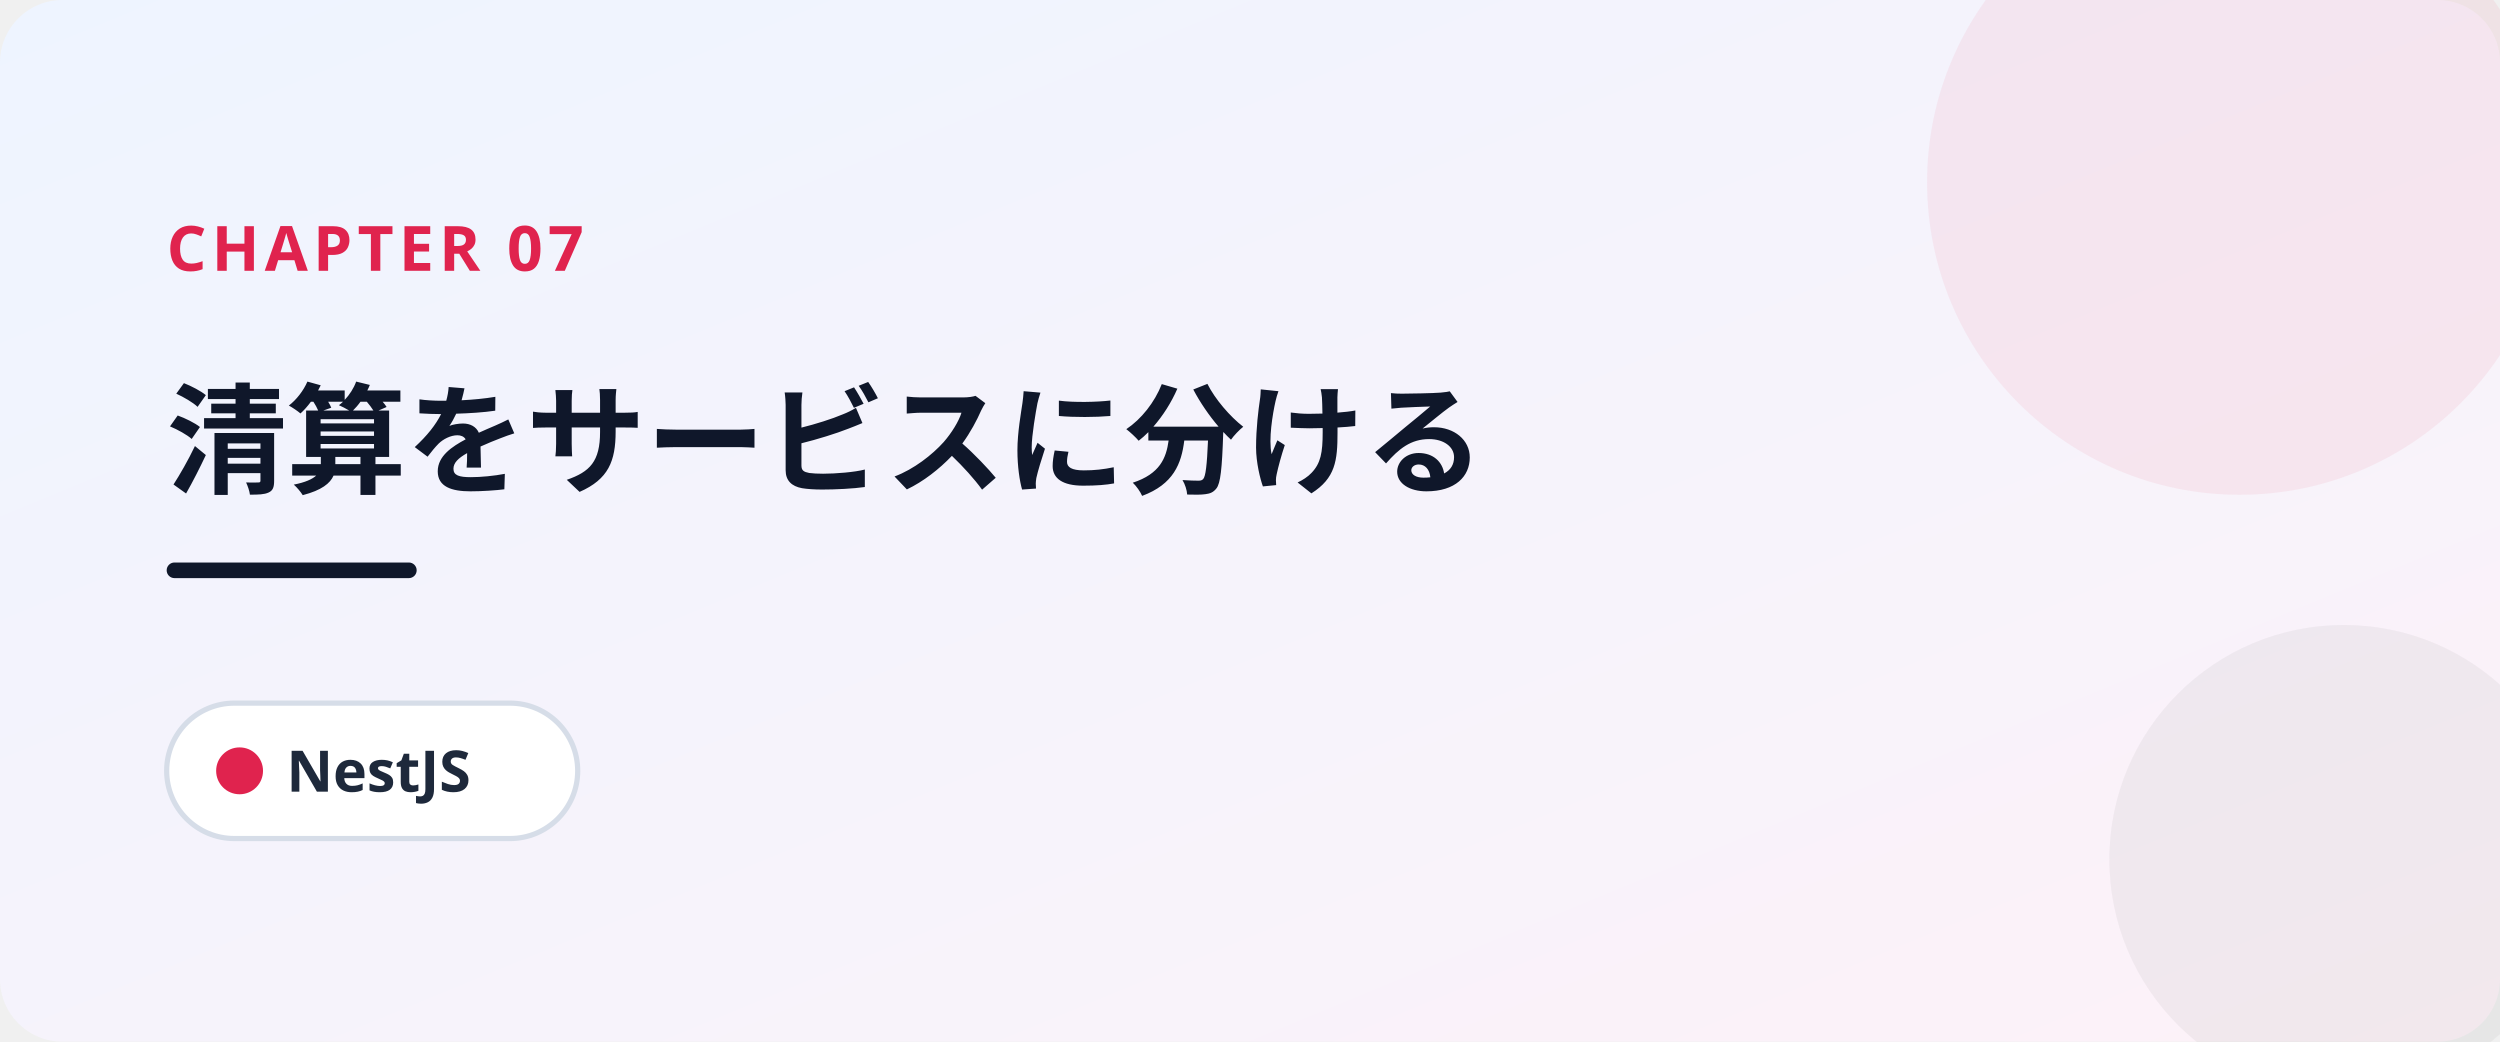
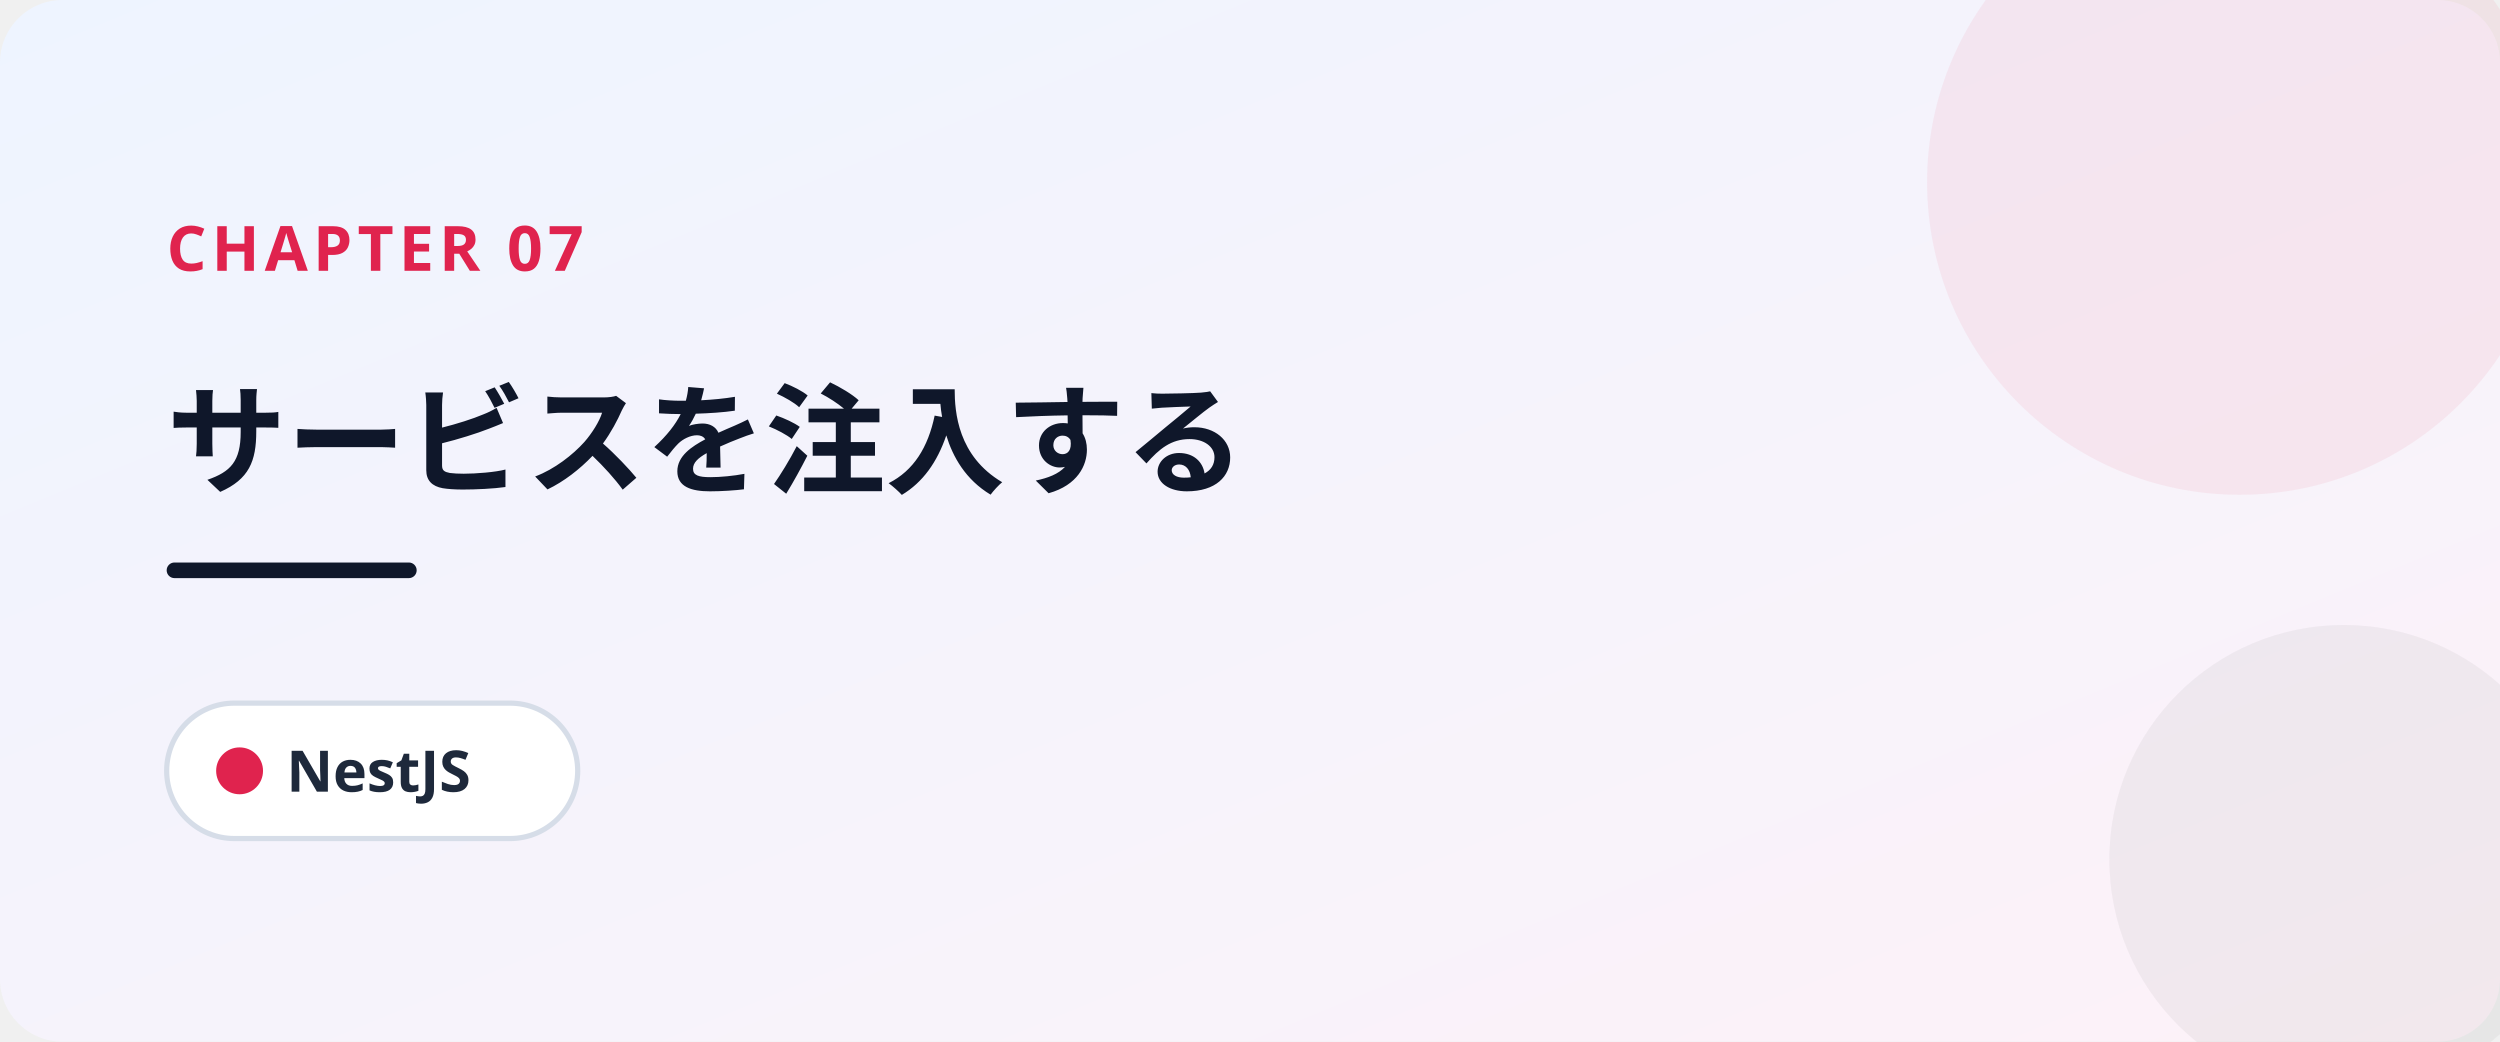
- <svg xmlns="http://www.w3.org/2000/svg" viewBox="0 0 960 400" width="960" height="400" role="img" aria-label="07 章: 清算をサービスに分ける">
+ <svg xmlns="http://www.w3.org/2000/svg" viewBox="0 0 960 400" width="960" height="400" role="img" aria-label="07 章: サービスを注入する">
  <defs>
    <linearGradient id="bg" x1="0" y1="0" x2="1" y2="1">
      <stop offset="0" stop-color="#eef4ff" />
      <stop offset="1" stop-color="#fdf2f8" />
    </linearGradient>
  </defs>
  <rect width="960" height="400" rx="24" fill="url(#bg)" />
  <circle cx="860" cy="70" r="120" fill="#e0234e" opacity="0.07" />
  <circle cx="900" cy="330" r="90" fill="#111111" opacity="0.05" />
  <text x="64" y="104" font-size="24" font-weight="700" fill="#e0234e" font-family="'Hiragino Sans','Noto Sans JP','Yu Gothic UI',system-ui,sans-serif" letter-spacing="2">CHAPTER 07</text>
-   <text x="64" y="186" font-size="46" font-weight="800" fill="#0f172a" font-family="'Hiragino Sans','Noto Sans JP','Yu Gothic UI',system-ui,sans-serif">清算をサービスに分ける</text>
+   <text x="64" y="186" font-size="46" font-weight="800" fill="#0f172a" font-family="'Hiragino Sans','Noto Sans JP','Yu Gothic UI',system-ui,sans-serif">サービスを注入する</text>
  <rect x="64" y="216" width="96" height="6" rx="3" fill="#0f172a" />
  <g transform="translate(64 270)">
    <rect width="157.84" height="52" rx="26" fill="#ffffff" stroke="#d6dde8" stroke-width="2" />
    <circle cx="28" cy="26" r="9" fill="#E0234E" />
    <text x="46" y="34" font-size="22" font-weight="600" fill="#1e293b" font-family="'Hiragino Sans','Noto Sans JP','Yu Gothic UI',system-ui,sans-serif">NestJS</text>
  </g>
</svg>
